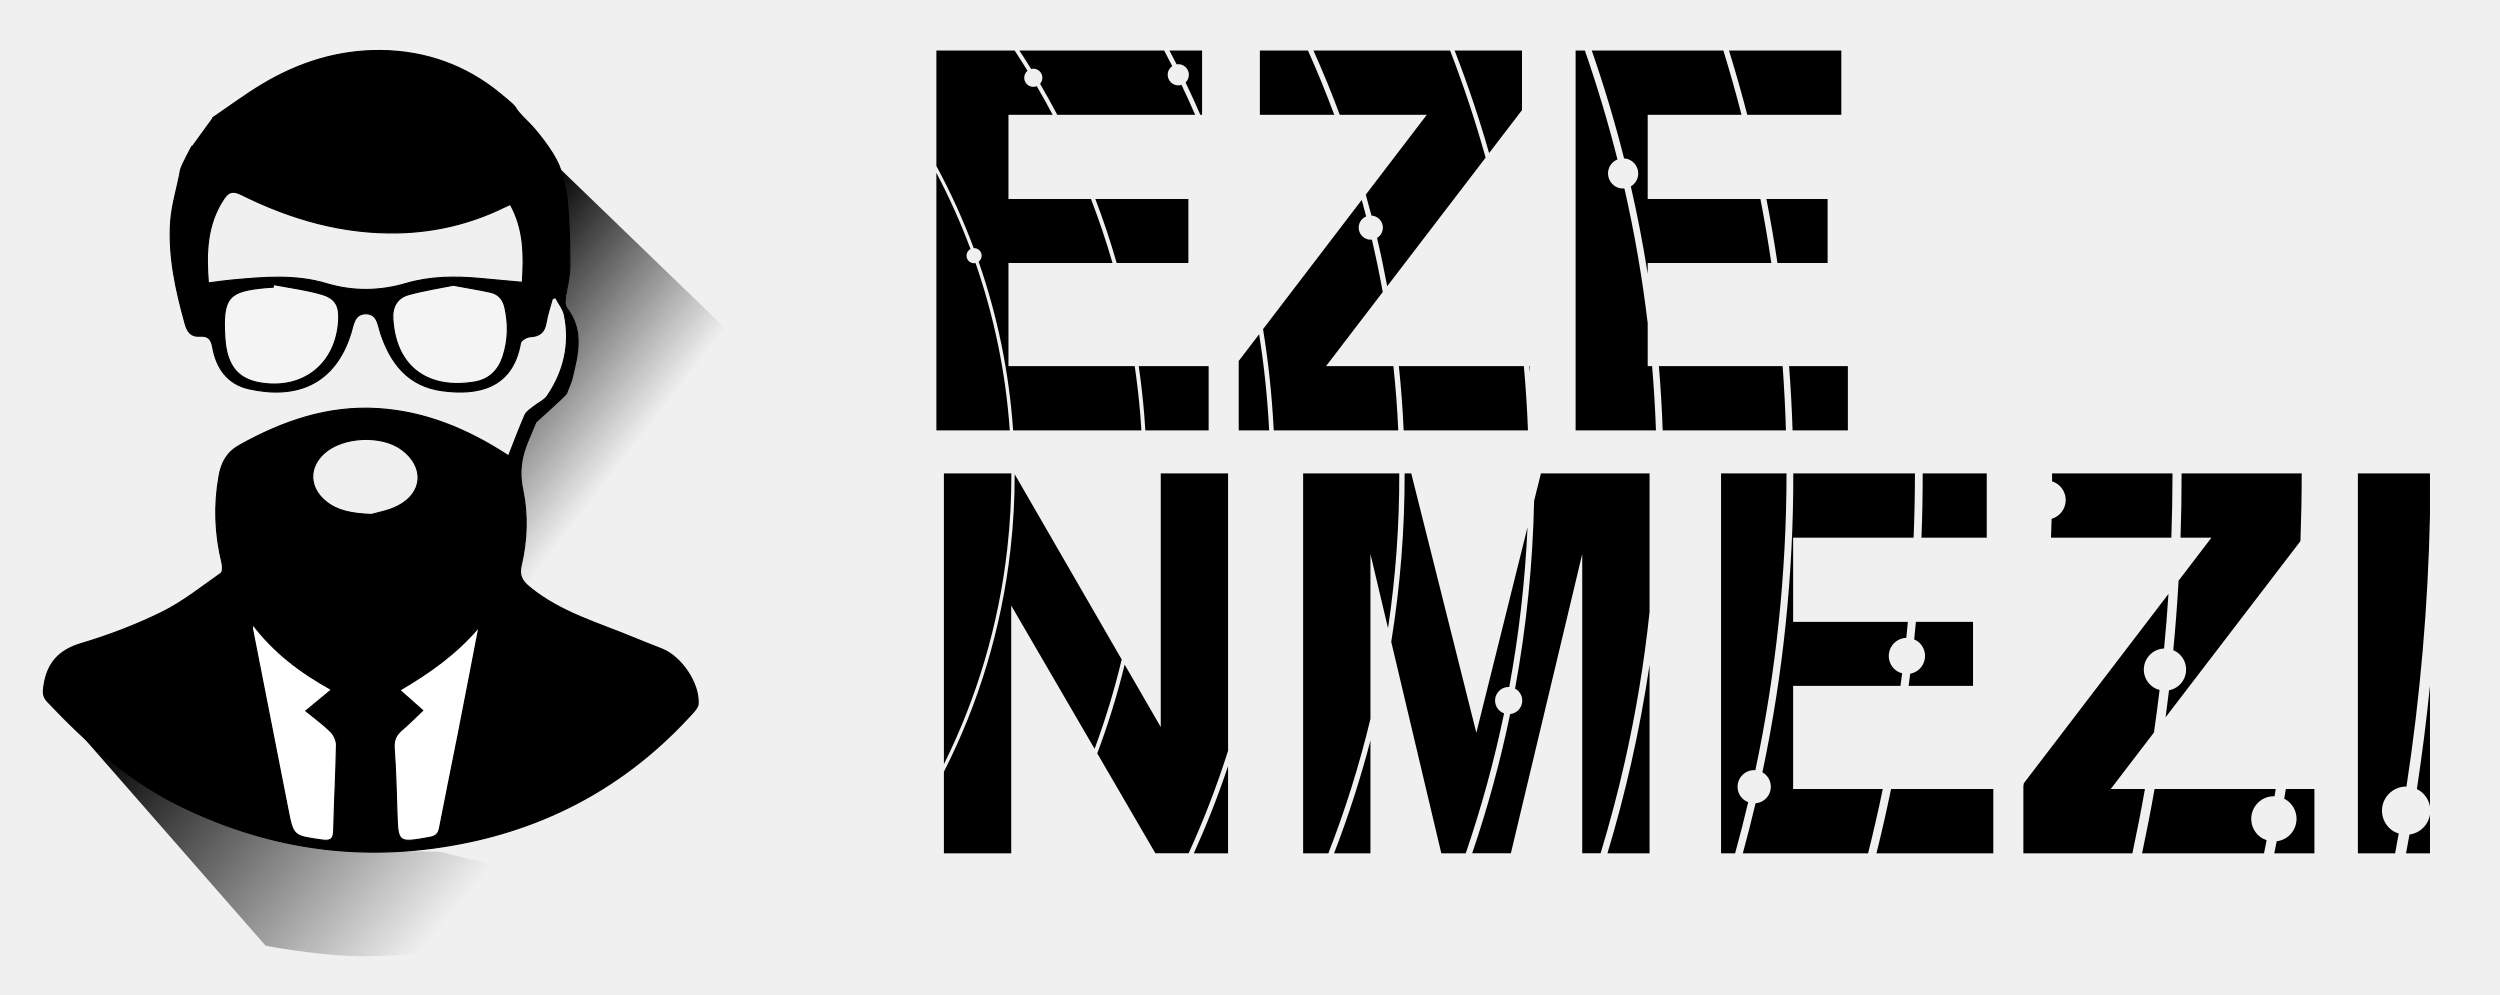
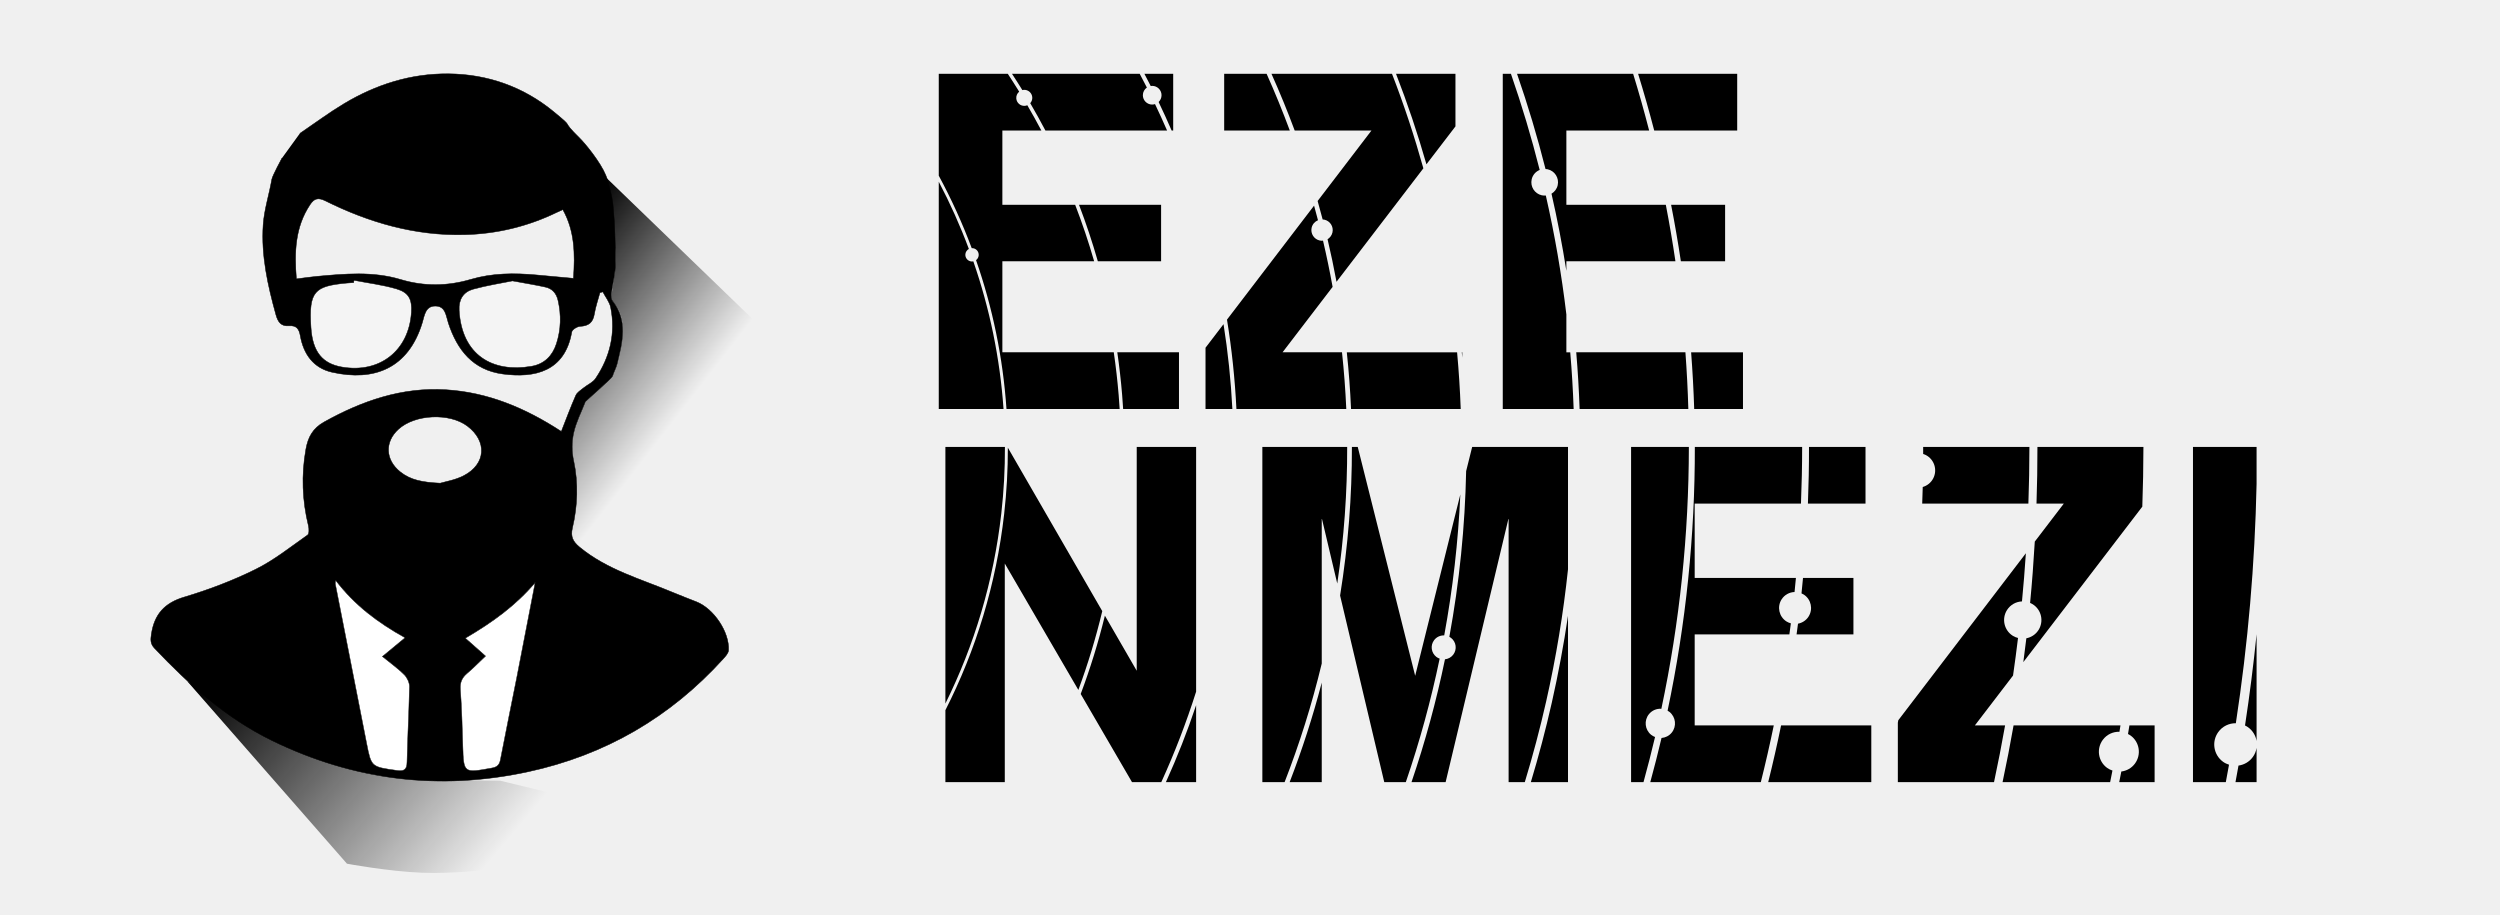
- <svg xmlns="http://www.w3.org/2000/svg" version="1.1" id="Layer_1" x="0px" y="0px" width="535.473px" height="212.989px" viewBox="359.918 139.309 535.473 212.989" enable-background="new 359.918 139.309 535.473 212.989" xml:space="preserve">
+ <svg xmlns="http://www.w3.org/2000/svg" version="1.1" x="0px" y="0px" width="1338.625px" height="489.427px" viewBox="0 0 1338.625 489.427" enable-background="new 0 0 1338.625 489.427" xml:space="preserve">
  <g id="Layer_3" display="none">
-     <rect x="26" y="16.309" display="inline" fill="#726658" width="1270" height="449.117" />
+     <rect x="26" y="16.309" display="inline" fill-rule="evenodd" clip-rule="evenodd" fill="#726658" width="1270" height="449.118" />
  </g>
-   <g id="Layer_1_1_">
-     <linearGradient id="SVGID_1_" gradientUnits="userSpaceOnUse" x1="1935.327" y1="121.749" x2="2016.483" y2="121.749" gradientTransform="matrix(-0.7646 -0.6445 -0.6445 0.7646 2012.943 1491.712)">
+   <g id="Layer_1">
+     <linearGradient id="SVGID_1_" gradientUnits="userSpaceOnUse" x1="1305.735" y1="213.826" x2="1484.741" y2="213.826" gradientTransform="matrix(-0.7646 -0.6445 0.6445 -0.7646 1129.952 1457.804)">
      <stop offset="0" style="stop-color:#000000;stop-opacity:0" />
      <stop offset="1" style="stop-color:#000000" />
    </linearGradient>
-     <path fill="url(#SVGID_1_)" d="M378.076,297.62l38.741,44.262c0,0,10.065,1.88,18.23,2.191c8.166,0.312,16.719-0.855,16.719-0.855   s11.899-1.902,18.977-4.425c8.486-3.025,18.614-8.47,18.614-8.47l-35.392-8.602c0,0-22.188-0.053-30.979-1.565   C414.195,318.642,378.076,297.62,378.076,297.62z" />
-     <linearGradient id="SVGID_2_" gradientUnits="userSpaceOnUse" x1="1968.836" y1="45.075" x2="2018.316" y2="47.123" gradientTransform="matrix(-0.7646 -0.6445 -0.6445 0.7646 2012.943 1491.712)">
+     <path fill-rule="evenodd" clip-rule="evenodd" fill="url(#SVGID_1_)" d="M100.333,364.842l85.451,97.627   c0,0,22.2,4.146,40.211,4.834s36.875-1.887,36.875-1.887s26.246-4.194,41.857-9.76c18.719-6.673,41.058-18.681,41.058-18.681   l-78.064-18.972c0,0-48.94-0.115-68.331-3.453S100.333,364.842,100.333,364.842z" />
+     <linearGradient id="SVGID_2_" gradientUnits="userSpaceOnUse" x1="1379.648" y1="382.94" x2="1488.785" y2="378.423" gradientTransform="matrix(-0.7646 -0.6445 0.6445 -0.7646 1129.952 1457.804)">
      <stop offset="1.395381e-04" style="stop-color:#000000;stop-opacity:0" />
      <stop offset="1" style="stop-color:#000000" />
    </linearGradient>
-     <path fill="url(#SVGID_2_)" d="M474.596,229.954c0.992-1.05,6.677-6.399,6.677-6.399s1.34-2.649,1.972-6.663   c1.891-8.08-1.565-10.824-1.986-11.649c-0.592-0.103-0.057-2.181,0.63-7.38c0.616-12.397-3.075-23.424-3.075-23.424l63.735,61.536   l-21.715,20.685l-67.412,64.214c0,0,51.527-23.26,56.025-30.799c0.32-5.114-2.984-7.962-6.287-10.999   c-7.647-3.225-17.59-7.143-21.446-8.824c-10.834-4.721-10.328-8.475-10.328-8.475s1.678-7.371,1.153-12.732   c-0.205-3.313-1.374-6.664-0.854-10.878C471.954,235.836,473.585,232.358,474.596,229.954z" />
-     <circle display="none" fill="#A6C0E4" cx="438.29" cy="241.414" r="101.809" />
-     <path stroke="#000000" stroke-width="0.25" stroke-miterlimit="10" d="M405.382,164.602c3.76-2.549,7.127-5.069,10.716-7.216   c7.788-4.66,16.187-7.341,25.369-7.256c9.591,0.087,18.234,3.206,25.521,9.193c5.685,4.672,1.128,1.304,6.388,6.493   c1.286,1.27,4.988,5.765,6.296,8.995c0.669,1.653,1.549,5.318,1.708,6.909c0.484,4.854,0.605,9.758,0.594,14.642   c-0.005,2.312-0.669,4.618-0.956,6.937c-0.079,0.64-0.111,1.504,0.239,1.945c3.817,4.796,2.432,9.971,1.187,15.126   c-0.264,1.092-0.818,2.111-1.171,3.186c-0.148,0.451-6.538,6.047-6.611,6.232c-0.985,2.511-2.261,4.962-2.825,7.566   c-0.463,2.135-0.446,4.534,0.008,6.678c1.172,5.524,0.962,10.963-0.3,16.39c-0.473,2.031,0.088,3.242,1.733,4.603   c6.697,5.53,14.937,7.762,22.699,11.021c1.879,0.789,3.784,1.516,5.681,2.262c4.187,1.646,8.043,7.354,7.788,11.769   c-0.041,0.703-0.717,1.443-1.25,2.031c-12.874,14.228-28.724,23.426-47.444,27.461c-21.557,4.646-42.274,2.11-62.176-7.604   c-11.154-5.445-20.074-13.532-28.48-22.384c-1.043-1.098-0.964-2.09-0.755-3.457c0.734-4.798,3.191-7.547,8.005-8.979   c5.914-1.761,11.762-3.991,17.291-6.722c4.49-2.218,8.495-5.435,12.625-8.335c0.4-0.279,0.375-1.506,0.202-2.208   c-1.511-6.176-1.746-12.367-0.619-18.636c0.52-2.892,1.666-5.05,4.419-6.585c9.216-5.141,18.875-8.487,29.561-7.832   c10.124,0.62,19.195,4.363,28.028,10.13c1.209-3.061,2.27-5.948,3.514-8.756c0.323-0.73,1.18-1.249,1.848-1.794   c0.977-0.797,2.297-1.335,2.963-2.324c3.518-5.225,4.898-11.006,3.655-17.236c-0.267-1.337-1.253-2.53-1.908-3.789   c-0.233,0.07-0.467,0.141-0.7,0.211c-0.461,1.718-1.064,3.414-1.347,5.161c-0.336,2.076-1.399,2.909-3.46,3.009   c-0.722,0.035-1.928,0.783-2.028,1.358c-1.675,9.663-9.052,11.229-16.721,10.208c-7.286-0.969-11.086-5.837-13.239-12.376   c-0.577-1.752-0.658-4.092-3.125-4.121c-2.468-0.029-2.667,2.286-3.205,4.051c-3.355,11.03-11.629,14.333-21.908,12.016   c-4.513-1.017-6.909-4.382-7.705-8.838c-0.292-1.639-0.903-2.576-2.742-2.428c-1.875,0.151-2.665-0.85-3.174-2.679   c-1.993-7.165-3.604-14.402-3.097-21.857c0.252-3.705,1.464-7.339,2.099-11.029c0.153-0.895,2.473-5.162,2.473-5.162    M404.541,199.915c1.9-0.239,3.39-0.47,4.887-0.607c6.846-0.625,13.675-1.274,20.446,0.762c5.63,1.693,11.344,1.634,16.973-0.028   c5.25-1.55,10.562-1.573,15.93-1.086c2.967,0.27,5.933,0.545,9.021,0.829c0.395-5.868,0.357-11.434-2.575-16.691   c-0.62,0.282-1.028,0.457-1.427,0.651c-7.099,3.447-14.593,5.248-22.481,5.438c-11.989,0.289-23.139-2.94-33.752-8.221   c-1.797-0.894-2.737-0.529-3.705,0.926C404.208,187.371,404.028,193.451,404.541,199.915z M414.067,273.078   c-0.059,0.602-0.107,0.749-0.082,0.881c2.535,12.937,5.066,25.873,7.619,38.806c1.116,5.65,1.141,5.607,7.289,6.47   c1.695,0.237,2.465-0.068,2.505-1.999c0.128-6.111,0.485-12.215,0.595-18.325c0.018-0.972-0.548-2.182-1.245-2.887   c-1.466-1.483-3.198-2.703-5.323-4.443c2.271-1.88,3.76-3.112,5.498-4.55C424.295,283.344,418.667,279.126,414.067,273.078z    M462.511,273.62c-4.677,5.555-10.411,9.69-16.961,13.512c1.749,1.549,3.193,2.829,4.908,4.349   c-1.644,1.551-3.013,2.948-4.496,4.212c-1.243,1.059-1.739,2.195-1.615,3.901c0.329,4.509,0.449,9.036,0.584,13.558   c0.204,6.797,0.169,6.75,7.048,5.508c1.36-0.246,1.855-0.786,2.104-2.087c1.272-6.658,2.661-13.292,3.969-19.942   C459.56,288.964,461.026,281.291,462.511,273.62z M456.996,200.4c-2.66,0.543-6.144,1.075-9.518,2.003   c-2.419,0.665-3.581,2.508-3.425,5.171c0.632,10.767,8.005,15.207,17.586,13.549c3.046-0.527,5.059-2.483,6.028-5.492   c1.117-3.468,1.193-6.939,0.389-10.478c-0.394-1.732-1.371-2.871-3.057-3.248C462.659,201.382,460.284,201.009,456.996,200.4z    M418.527,200.259c-0.035,0.185-0.069,0.37-0.104,0.555c-0.527,0.034-1.055,0.056-1.58,0.105   c-7.901,0.746-9.322,1.937-8.769,10.755c0.383,6.102,2.906,8.828,7.492,9.631c9.209,1.611,16.318-3.979,16.887-13.279   c0.192-3.135-0.599-4.799-3.622-5.689C425.483,201.351,421.969,200.927,418.527,200.259z M439.457,249.508   c1.193-0.367,3.639-0.751,5.723-1.832c5.412-2.807,5.723-8.381,0.862-12.037c-4.344-3.267-12.726-2.881-16.725,0.769   c-3.385,3.089-3.211,7.428,0.441,10.354C432.232,248.747,435.17,249.311,439.457,249.508z" />
+     <path fill-rule="evenodd" clip-rule="evenodd" fill="url(#SVGID_2_)" d="M313.224,215.591c2.189-2.314,14.728-14.115,14.728-14.115   s2.954-5.842,4.349-14.696c4.17-17.823-3.453-23.875-4.382-25.694c-1.306-0.228-0.125-4.811,1.389-16.279   c1.36-27.345-6.782-51.667-6.782-51.667l140.579,135.73l-47.897,45.625L266.517,416.131c0,0,113.654-51.305,123.575-67.934   c0.706-11.28-6.581-17.561-13.867-24.26c-16.867-7.113-38.797-15.755-47.303-19.462c-23.898-10.414-22.78-18.693-22.78-18.693   s3.701-16.258,2.545-28.085c-0.452-7.307-3.031-14.698-1.883-23.992C307.398,228.567,310.996,220.896,313.224,215.591z" />
+     <circle display="none" fill="#A6C0E4" cx="233.145" cy="240.869" r="224.559" />
+     <path fill-rule="evenodd" clip-rule="evenodd" stroke="#000000" stroke-width="0.25" stroke-miterlimit="10" d="M160.561,71.445   c8.292-5.623,15.719-11.18,23.636-15.917c17.176-10.278,35.702-16.191,55.955-16.005c21.155,0.193,40.22,7.07,56.291,20.277   c12.539,10.305,2.489,2.875,14.09,14.321c2.837,2.8,11.002,12.715,13.888,19.84c1.476,3.645,3.418,11.729,3.769,15.238   c1.067,10.707,1.335,21.523,1.311,32.296c-0.012,5.099-1.477,10.186-2.109,15.3c-0.174,1.412-0.245,3.319,0.528,4.29   c8.42,10.578,5.362,21.992,2.617,33.364c-0.582,2.409-1.806,4.656-2.583,7.027c-0.327,0.996-14.421,13.338-14.582,13.747   c-2.173,5.538-4.987,10.946-6.233,16.69c-1.021,4.709-0.984,10,0.019,14.728c2.585,12.185,2.122,24.181-0.663,36.151   c-1.042,4.479,0.194,7.152,3.825,10.152c14.771,12.199,32.945,17.119,50.066,24.308c4.145,1.74,8.347,3.343,12.531,4.989   c9.233,3.631,17.74,16.221,17.176,25.957c-0.09,1.551-1.582,3.184-2.755,4.48c-28.397,31.381-63.356,51.67-104.647,60.57   c-47.548,10.248-93.243,4.654-137.141-16.773c-24.604-12.01-44.279-29.848-62.82-49.371c-2.3-2.421-2.126-4.609-1.665-7.625   c1.619-10.582,7.039-16.646,17.657-19.806c13.045-3.883,25.944-8.803,38.139-14.826c9.903-4.892,18.736-11.986,27.847-18.383   c0.882-0.619,0.826-3.322,0.446-4.872c-3.333-13.622-3.852-27.278-1.365-41.105c1.147-6.377,3.675-11.138,9.747-14.524   c20.327-11.338,41.632-18.721,65.202-17.275c22.33,1.368,42.339,9.623,61.82,22.344c2.667-6.751,5.008-13.121,7.75-19.314   c0.712-1.609,2.602-2.753,4.077-3.956c2.154-1.758,5.065-2.944,6.535-5.126c7.759-11.525,10.805-24.275,8.063-38.016   c-0.589-2.949-2.765-5.581-4.21-8.359c-0.514,0.156-1.029,0.311-1.543,0.467c-1.018,3.79-2.347,7.529-2.971,11.383   c-0.742,4.579-3.087,6.417-7.633,6.636c-1.592,0.077-4.252,1.727-4.473,2.996c-3.694,21.315-19.966,24.767-36.881,22.517   c-16.071-2.138-24.452-12.875-29.201-27.298c-1.273-3.865-1.451-9.026-6.892-9.089c-5.444-0.063-5.883,5.041-7.068,8.936   c-7.401,24.328-25.651,31.615-48.323,26.504c-9.954-2.244-15.24-9.666-16.994-19.495c-0.645-3.615-1.992-5.683-6.048-5.356   c-4.134,0.333-5.877-1.874-7-5.91c-4.396-15.803-7.95-31.766-6.83-48.21c0.556-8.173,3.228-16.188,4.629-24.328   C145.883,94.042,151,84.63,151,84.63 M158.705,149.336c4.193-0.527,7.477-1.038,10.78-1.339c15.099-1.378,30.163-2.811,45.098,1.68   c12.417,3.734,25.021,3.604,37.436-0.062c11.581-3.419,23.298-3.471,35.136-2.396c6.544,0.595,13.086,1.203,19.897,1.829   c0.871-12.943,0.787-25.219-5.681-36.816c-1.366,0.622-2.267,1.008-3.147,1.436c-15.658,7.603-32.188,11.575-49.587,11.994   c-26.445,0.637-51.038-6.486-74.446-18.132c-3.964-1.972-6.038-1.167-8.173,2.043C157.971,121.667,157.574,135.077,158.705,149.336   z M179.718,310.709c-0.13,1.329-0.237,1.653-0.18,1.944c5.591,28.533,11.174,57.068,16.805,85.593   c2.46,12.463,2.516,12.369,16.076,14.271c3.739,0.523,5.437-0.152,5.526-4.412c0.283-13.477,1.069-26.941,1.313-40.418   c0.039-2.141-1.209-4.812-2.746-6.367c-3.233-3.271-7.053-5.963-11.74-9.801c5.01-4.146,8.294-6.865,12.126-10.036   C202.278,333.354,189.863,324.052,179.718,310.709z M286.569,311.905c-10.315,12.252-22.964,21.374-37.412,29.802   c3.858,3.418,7.044,6.241,10.826,9.592c-3.625,3.422-6.645,6.504-9.917,9.291c-2.743,2.334-3.836,4.842-3.562,8.605   c0.725,9.947,0.99,19.932,1.288,29.906c0.448,14.992,0.374,14.885,15.546,12.145c3.001-0.541,4.093-1.732,4.642-4.602   c2.807-14.684,5.87-29.318,8.755-43.986C280.061,345.75,283.295,328.824,286.569,311.905z M274.406,150.406   c-5.868,1.198-13.551,2.372-20.994,4.419c-5.335,1.467-7.899,5.532-7.554,11.406c1.394,23.747,17.658,33.542,38.791,29.885   c6.719-1.163,11.158-5.477,13.296-12.112c2.464-7.649,2.631-15.306,0.857-23.112c-0.869-3.821-3.025-6.331-6.743-7.164   C286.896,152.571,281.658,151.75,274.406,150.406z M189.555,150.095c-0.077,0.408-0.153,0.815-0.229,1.223   c-1.162,0.076-2.326,0.124-3.484,0.233c-17.428,1.646-20.562,4.272-19.341,23.722c0.845,13.458,6.409,19.471,16.526,21.242   c20.311,3.555,35.993-8.776,37.247-29.288c0.423-6.916-1.321-10.585-7.989-12.549C204.898,152.503,197.147,151.569,189.555,150.095   z M235.719,258.722c2.632-0.809,8.026-1.655,12.624-4.039c11.937-6.192,12.621-18.486,1.9-26.551   c-9.581-7.205-28.069-6.355-36.891,1.695c-7.466,6.813-7.081,16.385,0.973,22.84C219.785,257.044,226.263,258.288,235.719,258.722z   " />
    <g>
-       <path fill="#FFFFFF" stroke="#000000" stroke-width="0.25" stroke-miterlimit="10" d="M414.067,273.078    c4.6,6.049,10.228,10.267,16.857,13.952c-1.738,1.438-3.226,2.67-5.498,4.55c2.125,1.74,3.856,2.96,5.322,4.443    c0.696,0.705,1.263,1.917,1.245,2.887c-0.11,6.11-0.467,12.215-0.595,18.325c-0.041,1.931-0.811,2.237-2.505,2    c-6.147-0.863-6.173-0.82-7.289-6.471c-2.553-12.933-5.084-25.869-7.619-38.805C413.959,273.827,414.008,273.679,414.067,273.078z    " />
-       <path fill="#FFFFFF" stroke="#000000" stroke-width="0.25" stroke-miterlimit="10" d="M462.511,273.62    c-1.484,7.671-2.951,15.345-4.459,23.01c-1.308,6.65-2.696,13.285-3.969,19.941c-0.249,1.301-0.744,1.842-2.105,2.088    c-6.878,1.242-6.845,1.291-7.048-5.508c-0.135-4.521-0.255-9.049-0.584-13.558c-0.124-1.707,0.371-2.843,1.615-3.901    c1.483-1.264,2.853-2.661,4.496-4.212c-1.715-1.52-3.159-2.8-4.908-4.349C452.1,283.31,457.834,279.174,462.511,273.62z" />
+       <path fill-rule="evenodd" clip-rule="evenodd" fill="#FFFFFF" stroke="#000000" stroke-width="0.25" stroke-miterlimit="10" d="    M179.718,310.709c10.145,13.343,22.56,22.645,37.181,30.775c-3.832,3.171-7.116,5.889-12.126,10.036    c4.687,3.838,8.506,6.529,11.74,9.801c1.536,1.555,2.784,4.227,2.746,6.367c-0.244,13.477-1.03,26.941-1.313,40.418    c-0.089,4.26-1.788,4.936-5.526,4.412c-13.56-1.902-13.616-1.809-16.076-14.271c-5.631-28.525-11.214-57.06-16.805-85.593    C179.48,312.362,179.587,312.038,179.718,310.709z" />
+       <path fill-rule="evenodd" clip-rule="evenodd" fill="#FFFFFF" stroke="#000000" stroke-width="0.25" stroke-miterlimit="10" d="    M286.569,311.905c-3.274,16.919-6.509,33.845-9.835,50.753c-2.885,14.668-5.948,29.303-8.755,43.986    c-0.548,2.869-1.641,4.061-4.642,4.602c-15.172,2.74-15.098,2.848-15.546-12.145c-0.298-9.975-0.562-19.959-1.288-29.906    c-0.274-3.764,0.819-6.271,3.562-8.605c3.272-2.787,6.292-5.869,9.917-9.291c-3.782-3.352-6.968-6.174-10.826-9.592    C263.605,333.279,276.254,324.157,286.569,311.905z" />
    </g>
    <g opacity="0.3">
-       <path fill="#FFFFFF" stroke="#000000" stroke-width="0.25" stroke-miterlimit="10" d="M456.996,200.4    c3.288,0.609,5.663,0.981,8.004,1.506c1.686,0.377,2.663,1.515,3.058,3.248c0.804,3.54,0.729,7.01-0.389,10.478    c-0.97,3.009-2.982,4.965-6.028,5.492c-9.581,1.658-16.955-2.783-17.587-13.549c-0.156-2.663,1.006-4.505,3.425-5.171    C450.853,201.476,454.336,200.943,456.996,200.4z" />
-       <path fill="#FFFFFF" stroke="#000000" stroke-width="0.25" stroke-miterlimit="10" d="M418.527,200.259    c3.442,0.668,6.956,1.092,10.305,2.078c3.023,0.89,3.813,2.554,3.622,5.689c-0.568,9.299-7.679,14.89-16.887,13.279    c-4.586-0.803-7.109-3.529-7.492-9.631c-0.554-8.818,0.867-10.009,8.769-10.755c0.525-0.05,1.053-0.071,1.58-0.105    C418.458,200.629,418.492,200.444,418.527,200.259z" />
+       <path fill-rule="evenodd" clip-rule="evenodd" fill="#FFFFFF" stroke="#000000" stroke-width="0.25" stroke-miterlimit="10" d="    M274.406,150.406c7.252,1.344,12.491,2.165,17.654,3.322c3.717,0.833,5.874,3.342,6.743,7.164    c1.774,7.807,1.607,15.463-0.857,23.112c-2.138,6.636-6.577,10.95-13.296,12.112c-21.133,3.657-37.397-6.138-38.791-29.885    c-0.345-5.874,2.219-9.938,7.554-11.406C260.855,152.778,268.538,151.604,274.406,150.406z" />
+       <path fill-rule="evenodd" clip-rule="evenodd" fill="#FFFFFF" stroke="#000000" stroke-width="0.25" stroke-miterlimit="10" d="    M189.555,150.095c7.592,1.474,15.344,2.408,22.73,4.583c6.668,1.964,8.412,5.634,7.989,12.549    c-1.254,20.512-16.937,32.843-37.247,29.288c-10.117-1.771-15.681-7.784-16.526-21.242c-1.221-19.45,1.913-22.076,19.341-23.722    c1.158-0.109,2.322-0.157,3.484-0.233C189.402,150.91,189.478,150.502,189.555,150.095z" />
    </g>
-     <path fill="#FFFFFF" stroke="#000000" stroke-width="0.25" stroke-miterlimit="10" d="M474.662,229.787" />
+     <path fill="#FFFFFF" stroke="#000000" stroke-width="0.25" stroke-miterlimit="10" d="M313.37,215.223" />
  </g>
  <g id="Layer_2">
    <g>
      <g>
-         <path d="M594.938,300.678l12.452,21.398h7.115c3.241-7.109,6.069-14.441,8.452-21.966v-59.408h-14.418v54.34l-7.729-13.381     C599.224,288.149,597.259,294.496,594.938,300.678z" />
-         <path d="M562.09,304.612v17.465h14.419v-53.065l17.86,30.69c2.303-6.228,4.247-12.615,5.804-19.139l-22.92-39.676     c0.008,5.298-0.281,10.649-0.89,16.04C574.43,274.054,569.471,290.103,562.09,304.612z" />
-         <path d="M575.665,256.848c0.612-5.42,0.896-10.808,0.877-16.145H562.09v62.301C569.097,288.872,573.804,273.333,575.665,256.848z     " />
-         <path d="M615.621,322.077h7.335v-18.678C620.824,309.777,618.373,316.01,615.621,322.077z" />
+         <path d="M578.662,371.589l27.465,47.197h15.693c7.149-15.68,13.386-31.853,18.643-48.449V239.302H608.66v119.859l-17.049-29.514     C588.116,343.951,583.783,357.952,578.662,371.589z" />
+         <path d="M506.211,380.265v38.521h31.804V301.741l39.393,67.694c5.08-13.737,9.367-27.828,12.801-42.213l-50.555-87.514     c0.019,11.685-0.619,23.49-1.961,35.379C533.428,312.864,522.489,348.263,506.211,380.265z" />
+         <path d="M536.153,274.913c1.35-11.955,1.976-23.838,1.934-35.611h-31.876V376.72     C521.665,345.546,532.048,311.273,536.153,274.913z" />
+         <path d="M624.282,418.786h16.181v-41.198C635.76,391.657,630.354,405.405,624.282,418.786z" />
      </g>
      <g>
-         <path d="M657.907,276.784l10.722,45.293h5.235c3.373-9.861,6.11-19.873,8.214-29.977c-0.274-0.098-0.543-0.227-0.788-0.413     c-1.28-0.977-1.525-2.806-0.549-4.085c0.601-0.788,1.524-1.182,2.445-1.141c2.092-11.342,3.392-22.781,3.913-34.229     l-10.965,44.033l-13.944-55.563h-1.416C660.798,252.622,659.863,264.679,657.907,276.784z" />
-         <path d="M684.43,286.809c0.134,0.072,0.269,0.147,0.395,0.243c1.279,0.977,1.525,2.805,0.549,4.085     c-0.505,0.661-1.237,1.04-2.004,1.123c-2.078,10.042-4.784,20-8.125,29.816h8.281l15.291-64.111v64.111h3.931     c1.95-6.422,3.686-12.953,5.186-19.593c2.417-10.694,4.171-21.396,5.302-32.064v-29.716H689.97l-1.462,5.872     C688.23,260.024,686.88,273.48,684.43,286.809z" />
-         <path d="M653.453,322.077v-24.163c-2.164,8.285-4.771,16.346-7.792,24.163H653.453L653.453,322.077z" />
-         <path d="M709.299,302.792c-1.478,6.537-3.179,12.966-5.084,19.285h9.02v-40.382C712.199,288.717,710.891,295.754,709.299,302.792     z" />
-         <path d="M653.453,293.288v-35.322l3.766,15.909c1.65-11.111,2.438-22.194,2.407-33.171h-20.591v81.373h5.402     C648.048,312.804,651.072,303.195,653.453,293.288z" />
+         <path d="M717.553,318.883l23.648,99.902h11.547c7.44-21.75,13.478-43.834,18.117-66.117c-0.605-0.217-1.197-0.5-1.738-0.912     c-2.823-2.154-3.365-6.188-1.212-9.01c1.325-1.738,3.364-2.604,5.394-2.516c4.614-25.017,7.481-50.247,8.632-75.498     l-24.185,97.123L727,239.302h-3.123C723.931,265.591,721.868,292.186,717.553,318.883z" />
+         <path d="M776.053,340.999c0.297,0.158,0.594,0.324,0.871,0.535c2.822,2.153,3.365,6.186,1.212,9.009     c-1.114,1.46-2.73,2.296-4.421,2.479c-4.585,22.149-10.553,44.114-17.921,65.764h18.267l33.725-141.408v141.408h8.67     c4.302-14.164,8.129-28.571,11.439-43.216c5.332-23.587,9.2-47.193,11.693-70.723v-65.545h-51.314l-3.226,12.953     C784.438,281.916,781.459,311.598,776.053,340.999z" />
+         <path d="M707.729,418.786V365.49c-4.773,18.274-10.525,36.054-17.187,53.295H707.729z" />
+         <path d="M830.908,376.251c-3.26,14.418-7.012,28.597-11.215,42.534h19.895v-89.067     C837.305,345.208,834.418,360.727,830.908,376.251z" />
+         <path d="M707.729,355.286v-77.908l8.306,35.09c3.64-24.509,5.376-48.954,5.31-73.166h-45.418v179.484h11.914     C695.808,398.334,702.477,377.14,707.729,355.286z" />
      </g>
      <g>
-         <path d="M782.522,272.508h-12.24c-0.117,1.251-0.233,2.502-0.365,3.754c0.187,0.081,0.372,0.166,0.55,0.28     c1.8,1.165,2.314,3.568,1.149,5.369c-0.602,0.932-1.537,1.51-2.546,1.7c-0.111,0.869-0.233,1.737-0.352,2.607h13.804V272.508     L782.522,272.508z" />
-         <path d="M766.973,286.219c0.123-0.896,0.249-1.791,0.365-2.688c-0.375-0.103-0.746-0.245-1.09-0.468     c-1.801-1.165-2.314-3.569-1.15-5.37c0.718-1.108,1.904-1.726,3.131-1.766c0.121-1.14,0.226-2.279,0.334-3.419h-24.576v-18.039     h25.802c0.188-4.591,0.286-9.181,0.286-13.766h-26.052c0.039,21.421-2.146,42.891-6.615,64.035     c0.161,0.092,0.324,0.188,0.475,0.31c1.531,1.233,1.772,3.474,0.539,5.005c-0.638,0.791-1.545,1.23-2.484,1.308     c-0.841,3.583-1.754,7.155-2.728,10.716h26.833c1.147-4.574,2.194-9.164,3.145-13.766h-19.2V286.22L766.973,286.219     L766.973,286.219z" />
-         <path d="M764.963,308.31c-0.943,4.602-1.986,9.19-3.127,13.767h25.025V308.31H764.963z" />
-         <path d="M785.457,240.703h-13.721c0.01,4.585-0.081,9.175-0.261,13.766h13.981V240.703L785.457,240.703z" />
-         <path d="M734.365,311.123c-0.332-0.129-0.656-0.295-0.949-0.53c-1.532-1.233-1.772-3.475-0.539-5.006     c0.759-0.943,1.899-1.393,3.021-1.314c4.447-20.982,6.655-42.3,6.676-63.569h-14.027v81.374h3.014     C732.562,318.438,733.5,314.787,734.365,311.123z" />
+         <path d="M992.416,309.454h-26.997c-0.259,2.76-0.516,5.52-0.806,8.278c0.41,0.18,0.821,0.369,1.211,0.621     c3.971,2.569,5.107,7.871,2.537,11.842c-1.328,2.055-3.391,3.331-5.617,3.748c-0.245,1.918-0.514,3.835-0.773,5.753h30.445     V309.454z" />
+         <path d="M958.119,339.696c0.271-1.976,0.549-3.952,0.804-5.929c-0.827-0.227-1.644-0.542-2.403-1.033     c-3.972-2.57-5.106-7.873-2.537-11.844c1.582-2.445,4.201-3.805,6.905-3.896c0.266-2.513,0.499-5.026,0.738-7.54h-54.207v-39.789     h56.909c0.414-10.125,0.632-20.248,0.631-30.363h-57.462c0.087,47.249-4.732,94.605-14.591,141.241     c0.357,0.203,0.715,0.416,1.047,0.684c3.377,2.72,3.91,7.662,1.189,11.039c-1.407,1.747-3.408,2.715-5.479,2.884     c-1.855,7.904-3.87,15.783-6.016,23.637h59.184c2.531-10.09,4.842-20.213,6.936-30.363h-42.349v-48.727H958.119z" />
+         <path d="M953.685,388.422c-2.08,10.148-4.379,20.271-6.898,30.363h55.2v-30.363H953.685z" />
+         <path d="M998.891,239.302h-30.266c0.021,10.114-0.179,20.237-0.574,30.363h30.84V239.302z" />
+         <path d="M886.196,394.626c-0.733-0.285-1.446-0.65-2.093-1.17c-3.379-2.722-3.91-7.664-1.19-11.042     c1.675-2.079,4.191-3.071,6.666-2.897c9.809-46.282,14.679-93.301,14.724-140.215h-30.94v179.484h6.647     C882.219,410.76,884.289,402.708,886.196,394.626z" />
      </g>
      <g>
-         <path d="M823.439,278.208c0.377-3.896,0.688-7.792,0.945-11.689l-30.971,40.539c-0.036,0.197-0.072,0.395-0.109,0.592v14.428     h23.349c0.978-4.579,1.878-9.168,2.688-13.767h-7.337l9.268-12.108c0.436-3.037,0.844-6.075,1.208-9.117     c-0.438-0.115-0.872-0.278-1.276-0.535c-2.111-1.341-2.736-4.138-1.396-6.25C820.632,279,822.01,278.268,823.439,278.208z" />
-         <path d="M847.1,309.854c0.087-0.515,0.166-1.029,0.251-1.544H821.4c-0.804,4.598-1.699,9.187-2.673,13.767h26.116     c0.186-0.937,0.379-1.871,0.559-2.809c-0.461-0.156-0.91-0.363-1.323-0.668c-2.155-1.593-2.612-4.629-1.02-6.785     C844.038,310.488,845.566,309.811,847.1,309.854z" />
-         <path d="M799.453,242.421c0.209,0.067,0.42,0.14,0.623,0.243c2.068,1.058,2.888,3.59,1.83,5.659     c-0.547,1.069-1.49,1.796-2.558,2.111c-0.034,1.344-0.081,2.689-0.13,4.034h25.776c0.162-4.591,0.25-9.181,0.251-13.766H799.45     C799.451,241.276,799.455,241.849,799.453,242.421z" />
-         <path d="M827.191,240.703c0.007,4.585-0.072,9.175-0.227,13.766h6.625l-7.041,9.218c-0.285,4.966-0.66,9.931-1.137,14.892     c0.218,0.094,0.437,0.192,0.645,0.324c2.111,1.34,2.737,4.137,1.396,6.249c-0.693,1.093-1.777,1.777-2.953,2.009     c-0.229,1.928-0.475,3.854-0.732,5.78l28.883-37.736c0.174-4.834,0.266-9.669,0.271-14.5h-25.73V240.703z" />
-         <path d="M849.518,308.31c-0.113,0.697-0.221,1.394-0.338,2.09c0.227,0.117,0.451,0.237,0.663,0.395     c2.155,1.592,2.612,4.628,1.021,6.783c-0.823,1.115-2.033,1.765-3.307,1.924c-0.164,0.858-0.341,1.716-0.51,2.575h8.591V308.31     H849.518L849.518,308.31z" />
+         <path d="M1082.667,322.023c0.83-8.59,1.516-17.185,2.086-25.781l-68.312,89.416c-0.081,0.435-0.161,0.87-0.242,1.305v31.823h51.5     c2.157-10.1,4.142-20.222,5.928-30.363h-16.183l20.44-26.707c0.963-6.699,1.861-13.402,2.665-20.111     c-0.968-0.255-1.922-0.614-2.814-1.181c-4.658-2.956-6.036-9.127-3.08-13.785     C1076.474,323.772,1079.514,322.158,1082.667,322.023z" />
+         <path d="M1134.854,391.826c0.191-1.134,0.367-2.269,0.554-3.403h-57.239c-1.773,10.14-3.748,20.261-5.895,30.363h57.603     c0.411-2.065,0.837-4.128,1.233-6.194c-1.016-0.346-2.008-0.803-2.918-1.475c-4.755-3.512-5.762-10.209-2.25-14.964     C1128.102,393.226,1131.473,391.732,1134.854,391.826z" />
+         <path d="M1029.761,243.092c0.462,0.148,0.927,0.307,1.374,0.535c4.562,2.333,6.369,7.921,4.037,12.482     c-1.207,2.359-3.288,3.961-5.643,4.656c-0.074,2.965-0.177,5.932-0.285,8.898h56.854c0.358-10.125,0.551-20.248,0.554-30.363     h-56.898C1029.757,240.565,1029.765,241.829,1029.761,243.092z" />
+         <path d="M1090.941,239.302c0.017,10.115-0.157,20.237-0.498,30.363h14.614l-15.533,20.332     c-0.628,10.952-1.454,21.903-2.506,32.848c0.481,0.207,0.963,0.424,1.421,0.714c4.657,2.956,6.037,9.126,3.081,13.784     c-1.529,2.41-3.921,3.92-6.514,4.43c-0.504,4.251-1.047,8.5-1.615,12.749l63.706-83.234c0.382-10.663,0.586-21.326,0.6-31.984     H1090.941z" />
+         <path d="M1140.188,388.422c-0.25,1.537-0.489,3.074-0.747,4.61c0.499,0.257,0.997,0.524,1.464,0.869     c4.754,3.511,5.762,10.209,2.25,14.963c-1.815,2.459-4.484,3.893-7.294,4.241c-0.361,1.895-0.751,3.786-1.124,5.68h18.948     v-30.363H1140.188z" />
      </g>
      <g>
-         <path d="M873.7,317.847c-0.493-0.159-0.977-0.373-1.422-0.69c-2.325-1.664-2.86-4.896-1.197-7.22     c1.023-1.431,2.642-2.178,4.276-2.157c2.952-19.292,4.621-38.703,5.035-58.096v-8.98h-15.44v81.373h7.972     C873.188,320.667,873.451,319.257,873.7,317.847z" />
-         <path d="M879.497,315.958c-0.86,1.202-2.141,1.915-3.497,2.104c-0.234,1.34-0.484,2.678-0.73,4.016h5.123v-8.306     C880.27,314.536,879.979,315.285,879.497,315.958z" />
-         <path d="M880.393,312.098v-25.927c-0.75,7.397-1.684,14.786-2.808,22.158c0.243,0.12,0.486,0.246,0.715,0.41     C879.461,309.571,880.176,310.792,880.393,312.098z" />
+         <path d="M1193.526,409.458c-1.088-0.352-2.153-0.822-3.136-1.524c-5.127-3.669-6.309-10.796-2.641-15.923     c2.258-3.156,5.828-4.804,9.434-4.758c6.51-42.554,10.193-85.367,11.104-128.142v-19.809h-34.057v179.484h17.584     C1192.395,415.677,1192.978,412.569,1193.526,409.458z" />
+         <path d="M1206.313,405.29c-1.897,2.652-4.722,4.225-7.712,4.641c-0.518,2.954-1.069,5.904-1.614,8.855h11.301v-18.319     C1208.018,402.153,1207.375,403.806,1206.313,405.29z" />
+         <path d="M1208.288,396.775V339.59c-1.653,16.317-3.714,32.614-6.192,48.875c0.536,0.266,1.072,0.544,1.576,0.904     C1206.232,391.202,1207.809,393.897,1208.288,396.775z" />
      </g>
      <g>
-         <path d="M598.204,195.643c-1.343-4.66-2.884-9.232-4.609-13.71H575.92v-18.04h9.466c-1.096-2.071-2.232-4.117-3.41-6.135     c-0.181,0.074-0.371,0.13-0.577,0.147c-1.07,0.088-2.011-0.708-2.099-1.78c-0.055-0.659,0.229-1.267,0.702-1.658     c-0.899-1.462-1.823-2.908-2.766-4.34h-16.756v24.732c3.058,5.654,5.736,11.531,8,17.595c0.085-0.004,0.17-0.007,0.257,0.004     c0.891,0.101,1.531,0.903,1.431,1.795c-0.052,0.46-0.294,0.851-0.637,1.109c4.003,11.496,6.528,23.628,7.388,36.138h27.473     c-0.069-1.111-0.144-2.223-0.235-3.336c-0.289-3.51-0.689-6.987-1.192-10.429H575.92v-22.092L598.204,195.643L598.204,195.643z" />
-         <path d="M611.935,153.093c0.118-0.019,0.236-0.036,0.359-0.036c1.253,0,2.269,1.016,2.269,2.268c0,0.648-0.275,1.229-0.71,1.643     c1.096,2.283,2.146,4.592,3.155,6.924h0.383v-13.766h-6.995C610.918,151.111,611.431,152.1,611.935,153.093z" />
-         <path d="M614.456,181.932h-19.927c1.711,4.476,3.236,9.049,4.568,13.71h15.358L614.456,181.932L614.456,181.932z" />
-         <path d="M568.87,195.655c-0.16,0.032-0.325,0.047-0.495,0.028c-0.89-0.101-1.531-0.904-1.43-1.795     c0.062-0.548,0.391-1,0.842-1.244c-2.09-5.607-4.537-11.057-7.306-16.321V231.5h15.722     C575.338,219.117,572.833,207.08,568.87,195.655z" />
-         <path d="M604.999,228.094c0.093,1.137,0.169,2.271,0.239,3.405h13.558v-13.766h-14.975     C604.314,221.152,604.711,224.605,604.999,228.094z" />
-         <path d="M612.978,157.479c-0.217,0.069-0.443,0.116-0.683,0.116c-1.254,0-2.269-1.016-2.269-2.269c0-0.771,0.387-1.45,0.975-1.86     c-0.567-1.12-1.149-2.231-1.737-3.339h-31.008c0.855,1.307,1.699,2.623,2.52,3.956c0.1-0.024,0.199-0.047,0.305-0.056     c1.07-0.088,2.011,0.708,2.099,1.779c0.045,0.554-0.148,1.07-0.492,1.454c1.275,2.178,2.501,4.391,3.68,6.633h29.536     C614.965,161.735,613.991,159.596,612.978,157.479z" />
+         <path d="M585.866,139.912c-2.961-10.278-6.361-20.363-10.165-30.241h-38.985v-39.79h20.879     c-2.417-4.569-4.924-9.082-7.522-13.533c-0.398,0.164-0.818,0.288-1.271,0.325c-2.362,0.195-4.436-1.562-4.63-3.925     c-0.12-1.454,0.504-2.795,1.549-3.658c-1.984-3.226-4.022-6.414-6.101-9.572h-36.959v54.551     c6.745,12.472,12.651,25.435,17.645,38.81c0.188-0.009,0.376-0.015,0.569,0.008c1.964,0.222,3.377,1.993,3.155,3.958     c-0.115,1.016-0.648,1.877-1.404,2.448c8.83,25.357,14.399,52.115,16.296,79.708h60.596c-0.152-2.45-0.315-4.902-0.518-7.359     c-0.638-7.743-1.522-15.411-2.629-23.004h-59.656v-48.727H585.866z" />
+         <path d="M616.153,46.062c0.259-0.042,0.521-0.079,0.792-0.079c2.763,0,5.003,2.24,5.003,5.003c0,1.429-0.606,2.71-1.566,3.622     c2.417,5.037,4.735,10.13,6.96,15.273h0.845V39.518H612.76C613.909,41.688,615.041,43.87,616.153,46.062z" />
+         <path d="M621.713,109.671h-43.954c3.774,9.872,7.139,19.959,10.077,30.241h33.876V109.671z" />
+         <path d="M521.164,139.939c-0.352,0.07-0.716,0.104-1.092,0.062c-1.964-0.222-3.376-1.994-3.155-3.959     c0.137-1.209,0.863-2.206,1.858-2.744c-4.61-12.368-10.005-24.388-16.114-35.999v121.703h34.679     C535.432,191.688,529.905,165.138,521.164,139.939z" />
+         <path d="M600.853,211.49c0.207,2.508,0.374,5.011,0.528,7.511h29.904v-30.363h-33.029     C599.345,196.178,600.219,203.795,600.853,211.49z" />
+         <path d="M618.453,55.734c-0.478,0.152-0.978,0.256-1.507,0.256c-2.764,0-5.003-2.24-5.003-5.004c0-1.702,0.853-3.2,2.15-4.104     c-1.252-2.47-2.534-4.922-3.832-7.365h-68.394c1.888,2.882,3.748,5.786,5.558,8.725c0.219-0.053,0.439-0.104,0.672-0.124     c2.361-0.194,4.434,1.562,4.629,3.924c0.101,1.222-0.327,2.359-1.084,3.207c2.813,4.805,5.516,9.685,8.117,14.63h65.147     C622.837,65.122,620.687,60.404,618.453,55.734z" />
      </g>
      <g>
-         <path d="M629.769,163.892h15.928c-1.727-4.654-3.605-9.246-5.631-13.766h-10.297V163.892z" />
-         <path d="M654.863,190.28c0.807,3.421,1.529,6.869,2.174,10.338l21.083-27.546c-2.162-7.757-4.7-15.416-7.613-22.945h-29.264     c2.029,4.52,3.911,9.11,5.638,13.766h18.643l-13.072,17.11c0.42,1.49,0.83,2.984,1.219,4.484c0.136,0.008,0.273,0.018,0.41,0.048     c1.398,0.307,2.283,1.688,1.975,3.086C655.899,189.344,655.45,189.924,654.863,190.28z" />
-         <path d="M659.41,231.5c-0.204-4.613-0.552-9.204-1.041-13.766h-14.431l12.151-15.877c-0.681-3.767-1.457-7.508-2.328-11.222     c-0.259,0.024-0.523,0.021-0.791-0.038c-1.398-0.307-2.282-1.689-1.976-3.087c0.189-0.86,0.787-1.523,1.543-1.837     c-0.306-1.184-0.623-2.364-0.949-3.542l-21.14,27.671c1.156,7.11,1.924,14.351,2.291,21.696L659.41,231.5L659.41,231.5z" />
-         <path d="M629.61,210.902l-4.372,5.723V231.5h6.518C631.403,224.538,630.682,217.665,629.61,210.902z" />
-         <path d="M678.867,172.098l7.045-9.205v-12.767h-14.429C674.285,157.345,676.749,164.677,678.867,172.098z" />
-         <path d="M687.572,219.034v-1.3h-0.123C687.49,218.167,687.533,218.601,687.572,219.034z" />
-         <path d="M686.31,217.734h-26.773c0.484,4.56,0.828,9.15,1.029,13.766h26.624C687.021,226.902,686.729,222.311,686.31,217.734z" />
+         <path d="M655.488,69.881h35.133c-3.808-10.267-7.951-20.394-12.42-30.363h-22.713V69.881z" />
+         <path d="M710.839,128.083c1.779,7.547,3.374,15.152,4.797,22.803l46.504-60.758c-4.771-17.109-10.369-34.002-16.793-50.611     h-64.546c4.474,9.969,8.625,20.094,12.435,30.363h41.121l-28.833,37.74c0.926,3.287,1.83,6.582,2.688,9.892     c0.299,0.017,0.602,0.039,0.903,0.105c3.083,0.677,5.035,3.723,4.358,6.807C713.125,126.02,712.134,127.3,710.839,128.083z" />
+         <path d="M720.869,219.001c-0.451-10.176-1.219-20.301-2.296-30.363h-31.831l26.804-35.02c-1.502-8.309-3.215-16.562-5.136-24.752     c-0.571,0.053-1.154,0.047-1.745-0.082c-3.083-0.677-5.034-3.726-4.357-6.809c0.417-1.898,1.735-3.361,3.404-4.052     c-0.676-2.611-1.374-5.215-2.092-7.812l-46.629,61.033c2.552,15.683,4.244,31.653,5.054,47.855H720.869z" />
+         <path d="M655.14,173.569l-9.644,12.623v32.81h14.376C659.094,203.645,657.503,188.486,655.14,173.569z" />
+         <path d="M763.784,87.98l15.54-20.303V39.518h-31.825C753.68,55.44,759.112,71.613,763.784,87.98z" />
+         <path d="M782.984,191.507v-2.869h-0.269C782.806,189.595,782.899,190.551,782.984,191.507z" />
+         <path d="M780.201,188.639h-59.055c1.069,10.058,1.827,20.183,2.271,30.363h58.725     C781.771,208.86,781.124,198.735,780.201,188.639z" />
      </g>
      <g>
-         <path d="M742.446,231.5c-0.133-4.595-0.372-9.185-0.708-13.766h-26.505c0.386,4.567,0.657,9.157,0.817,13.766H742.446z" />
-         <path d="M751.372,181.932h-13.108c0.892,4.553,1.682,9.124,2.367,13.71h10.741V181.932z" />
-         <path d="M712.838,181.932v-18.04h20.092c-1.185-4.616-2.483-9.205-3.886-13.766h-28.187c2.632,7.583,4.944,15.293,6.92,23.113     c0.169,0.01,0.339,0.024,0.511,0.063c1.743,0.394,2.838,2.126,2.443,3.871c-0.204,0.901-0.769,1.623-1.505,2.062     c1.416,6.181,2.618,12.427,3.611,18.726v-2.318h26.477c-0.673-4.587-1.454-9.158-2.334-13.71H712.838z" />
-         <path d="M754.308,150.126h-24.056c1.411,4.562,2.714,9.151,3.909,13.766h20.146V150.126z" />
-         <path d="M713.777,217.734h-0.939v-9.185c-1.16-9.747-2.827-19.386-4.99-28.879c-0.323,0.028-0.653,0.022-0.987-0.053     c-1.745-0.395-2.839-2.127-2.444-3.872c0.243-1.073,0.995-1.897,1.942-2.282c-1.989-7.895-4.324-15.679-6.981-23.337h-1.98V231.5     h17.209C714.443,226.893,714.168,222.302,713.777,217.734z" />
-         <path d="M743.12,217.734c0.351,4.582,0.604,9.171,0.749,13.766h11.842v-13.766H743.12z" />
+         <path d="M904.021,219.001c-0.292-10.135-0.82-20.258-1.563-30.363h-58.461c0.853,10.074,1.451,20.198,1.803,30.363H904.021z" />
+         <path d="M923.709,109.671h-28.915c1.968,10.042,3.711,20.125,5.224,30.241h23.691V109.671z" />
+         <path d="M838.713,109.671v-39.79h44.318c-2.614-10.182-5.479-20.304-8.571-30.363h-62.171     c5.805,16.726,10.905,33.732,15.262,50.979c0.373,0.023,0.748,0.054,1.127,0.14c3.846,0.869,6.26,4.69,5.39,8.537     c-0.45,1.989-1.696,3.581-3.319,4.548c3.123,13.633,5.774,27.41,7.965,41.303v-5.113h58.399     c-1.484-10.118-3.208-20.199-5.148-30.241H838.713z" />
+         <path d="M930.184,39.518h-53.06c3.112,10.06,5.985,20.184,8.623,30.363h44.437V39.518z" />
+         <path d="M840.787,188.639h-2.074v-20.258c-2.558-21.499-6.235-42.761-11.005-63.699c-0.714,0.062-1.442,0.049-2.179-0.117     c-3.848-0.87-6.26-4.692-5.39-8.539c0.535-2.368,2.193-4.186,4.284-5.034c-4.388-17.413-9.539-34.584-15.399-51.474h-4.37     v179.483h37.958C842.254,208.84,841.646,198.716,840.787,188.639z" />
+         <path d="M905.508,188.639c0.773,10.105,1.33,20.229,1.651,30.363h26.119v-30.363H905.508z" />
      </g>
    </g>
  </g>
</svg>
